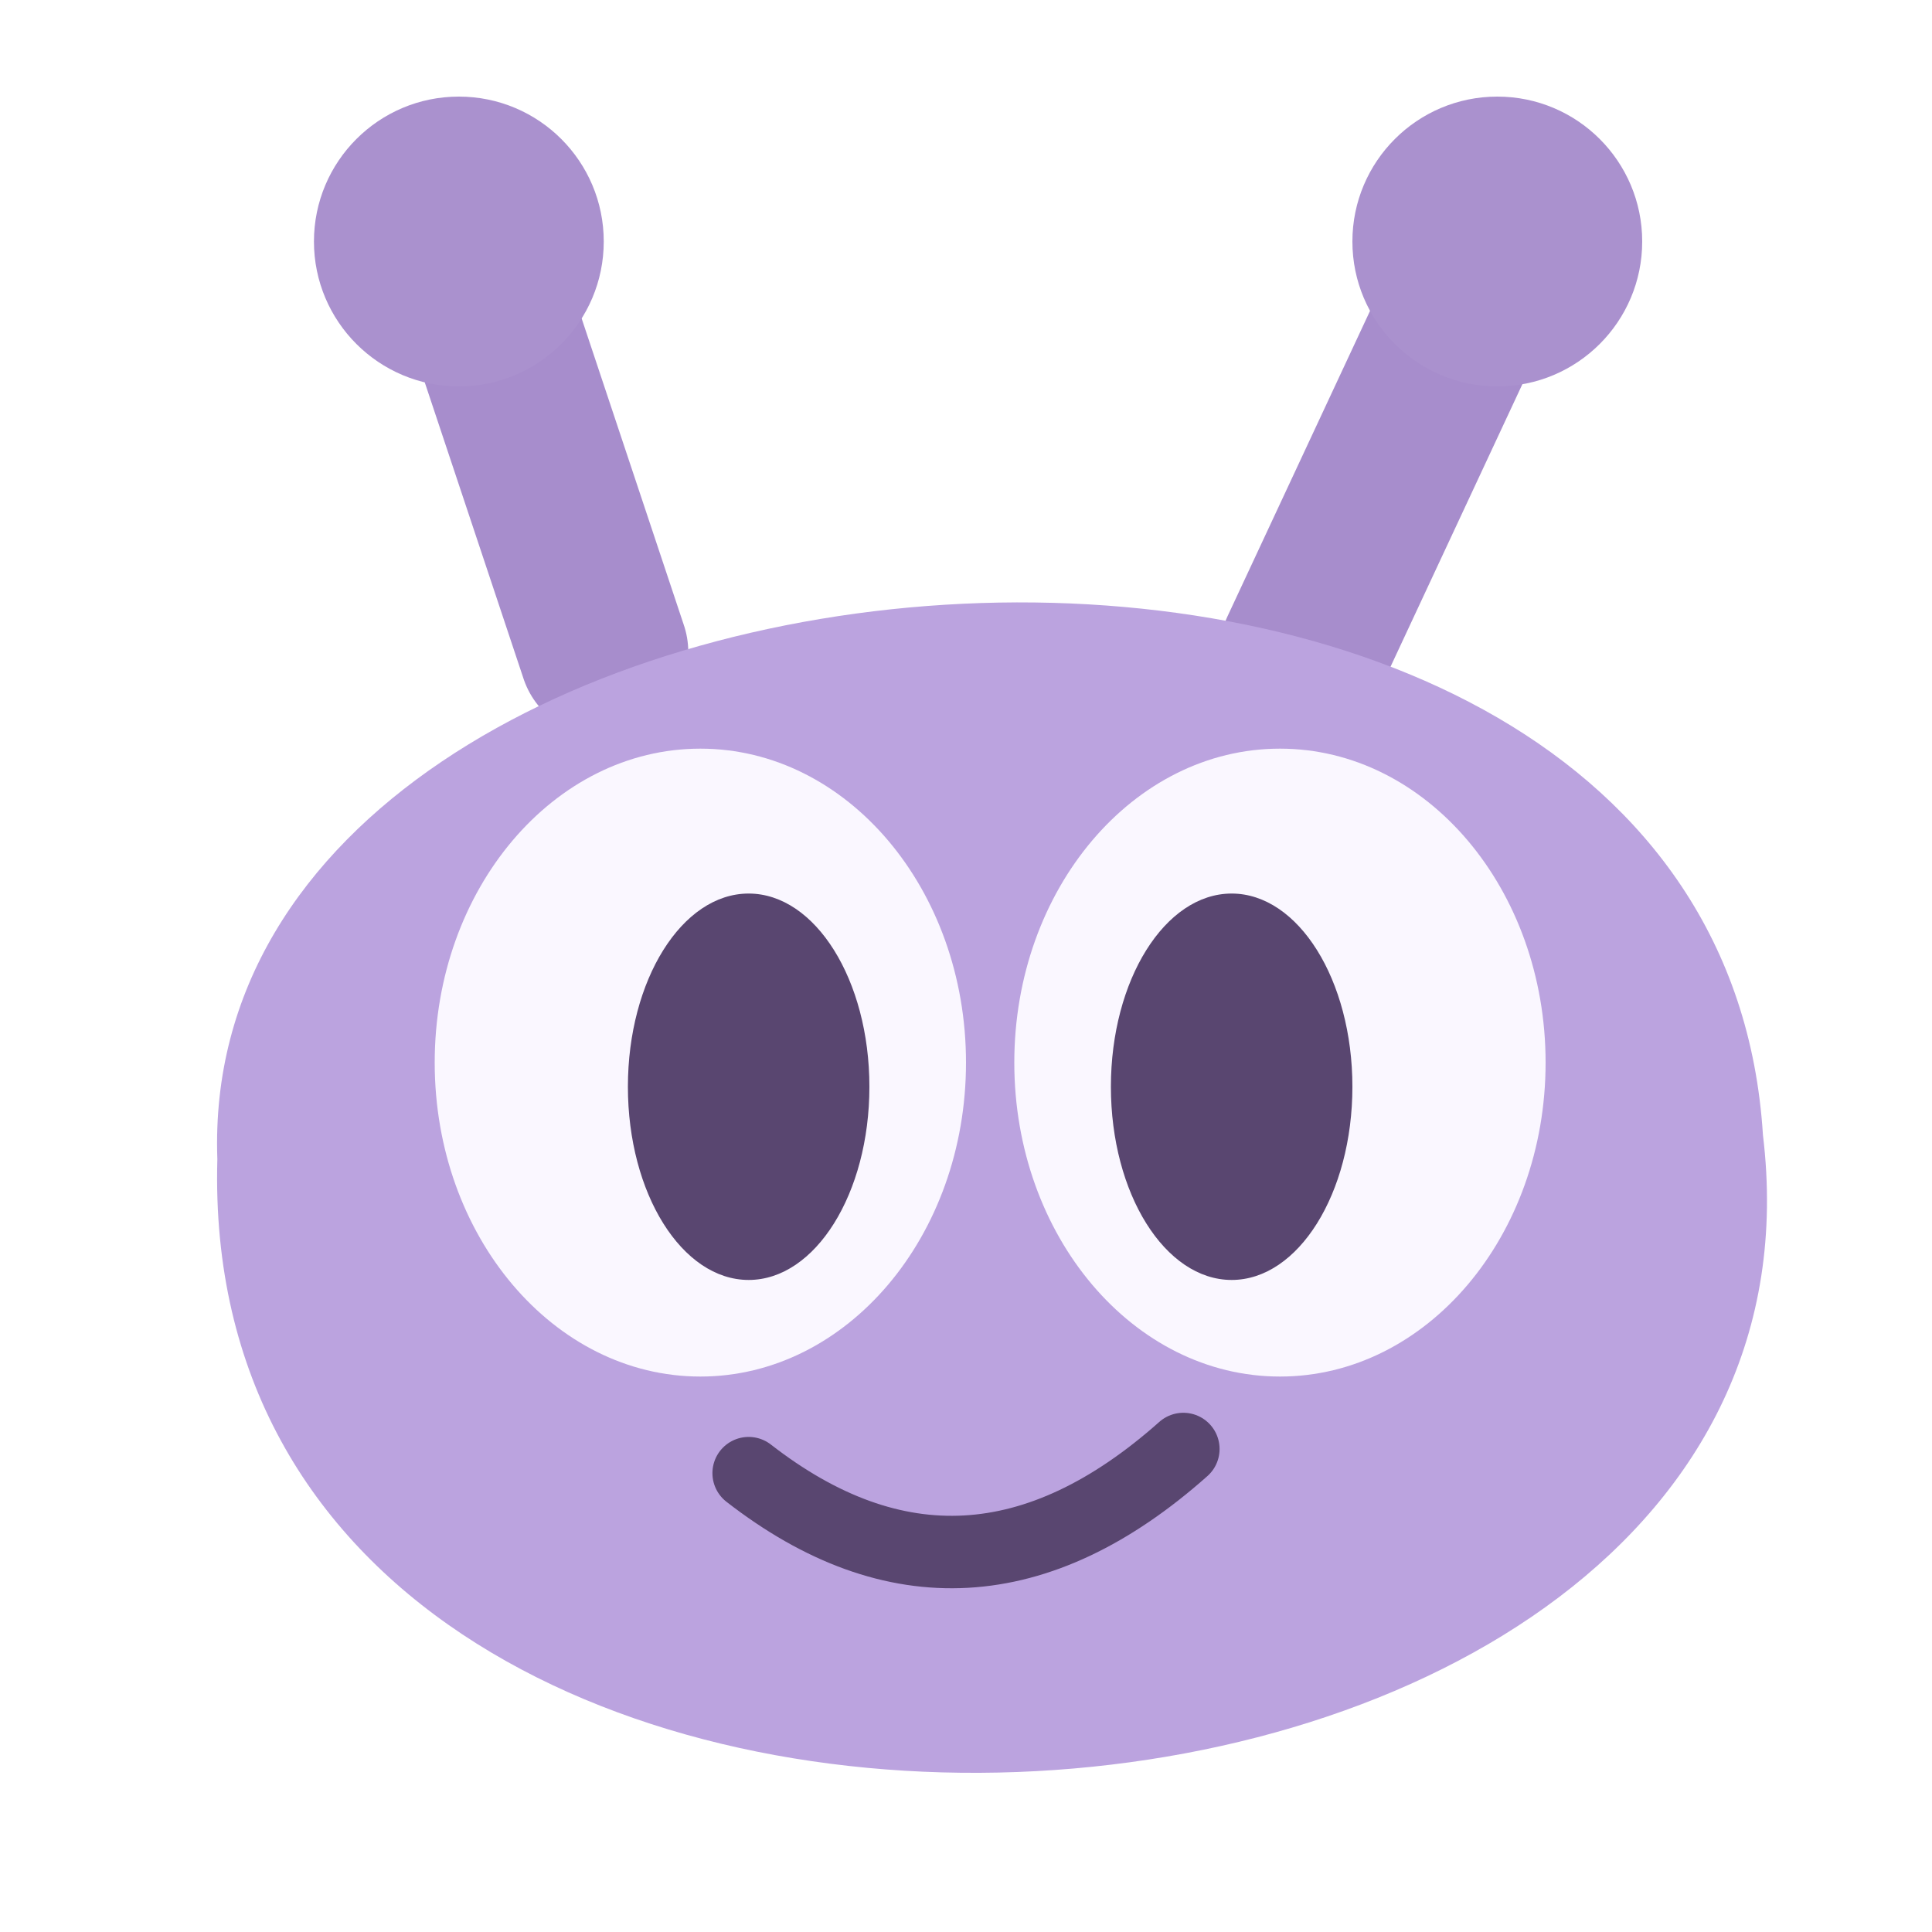
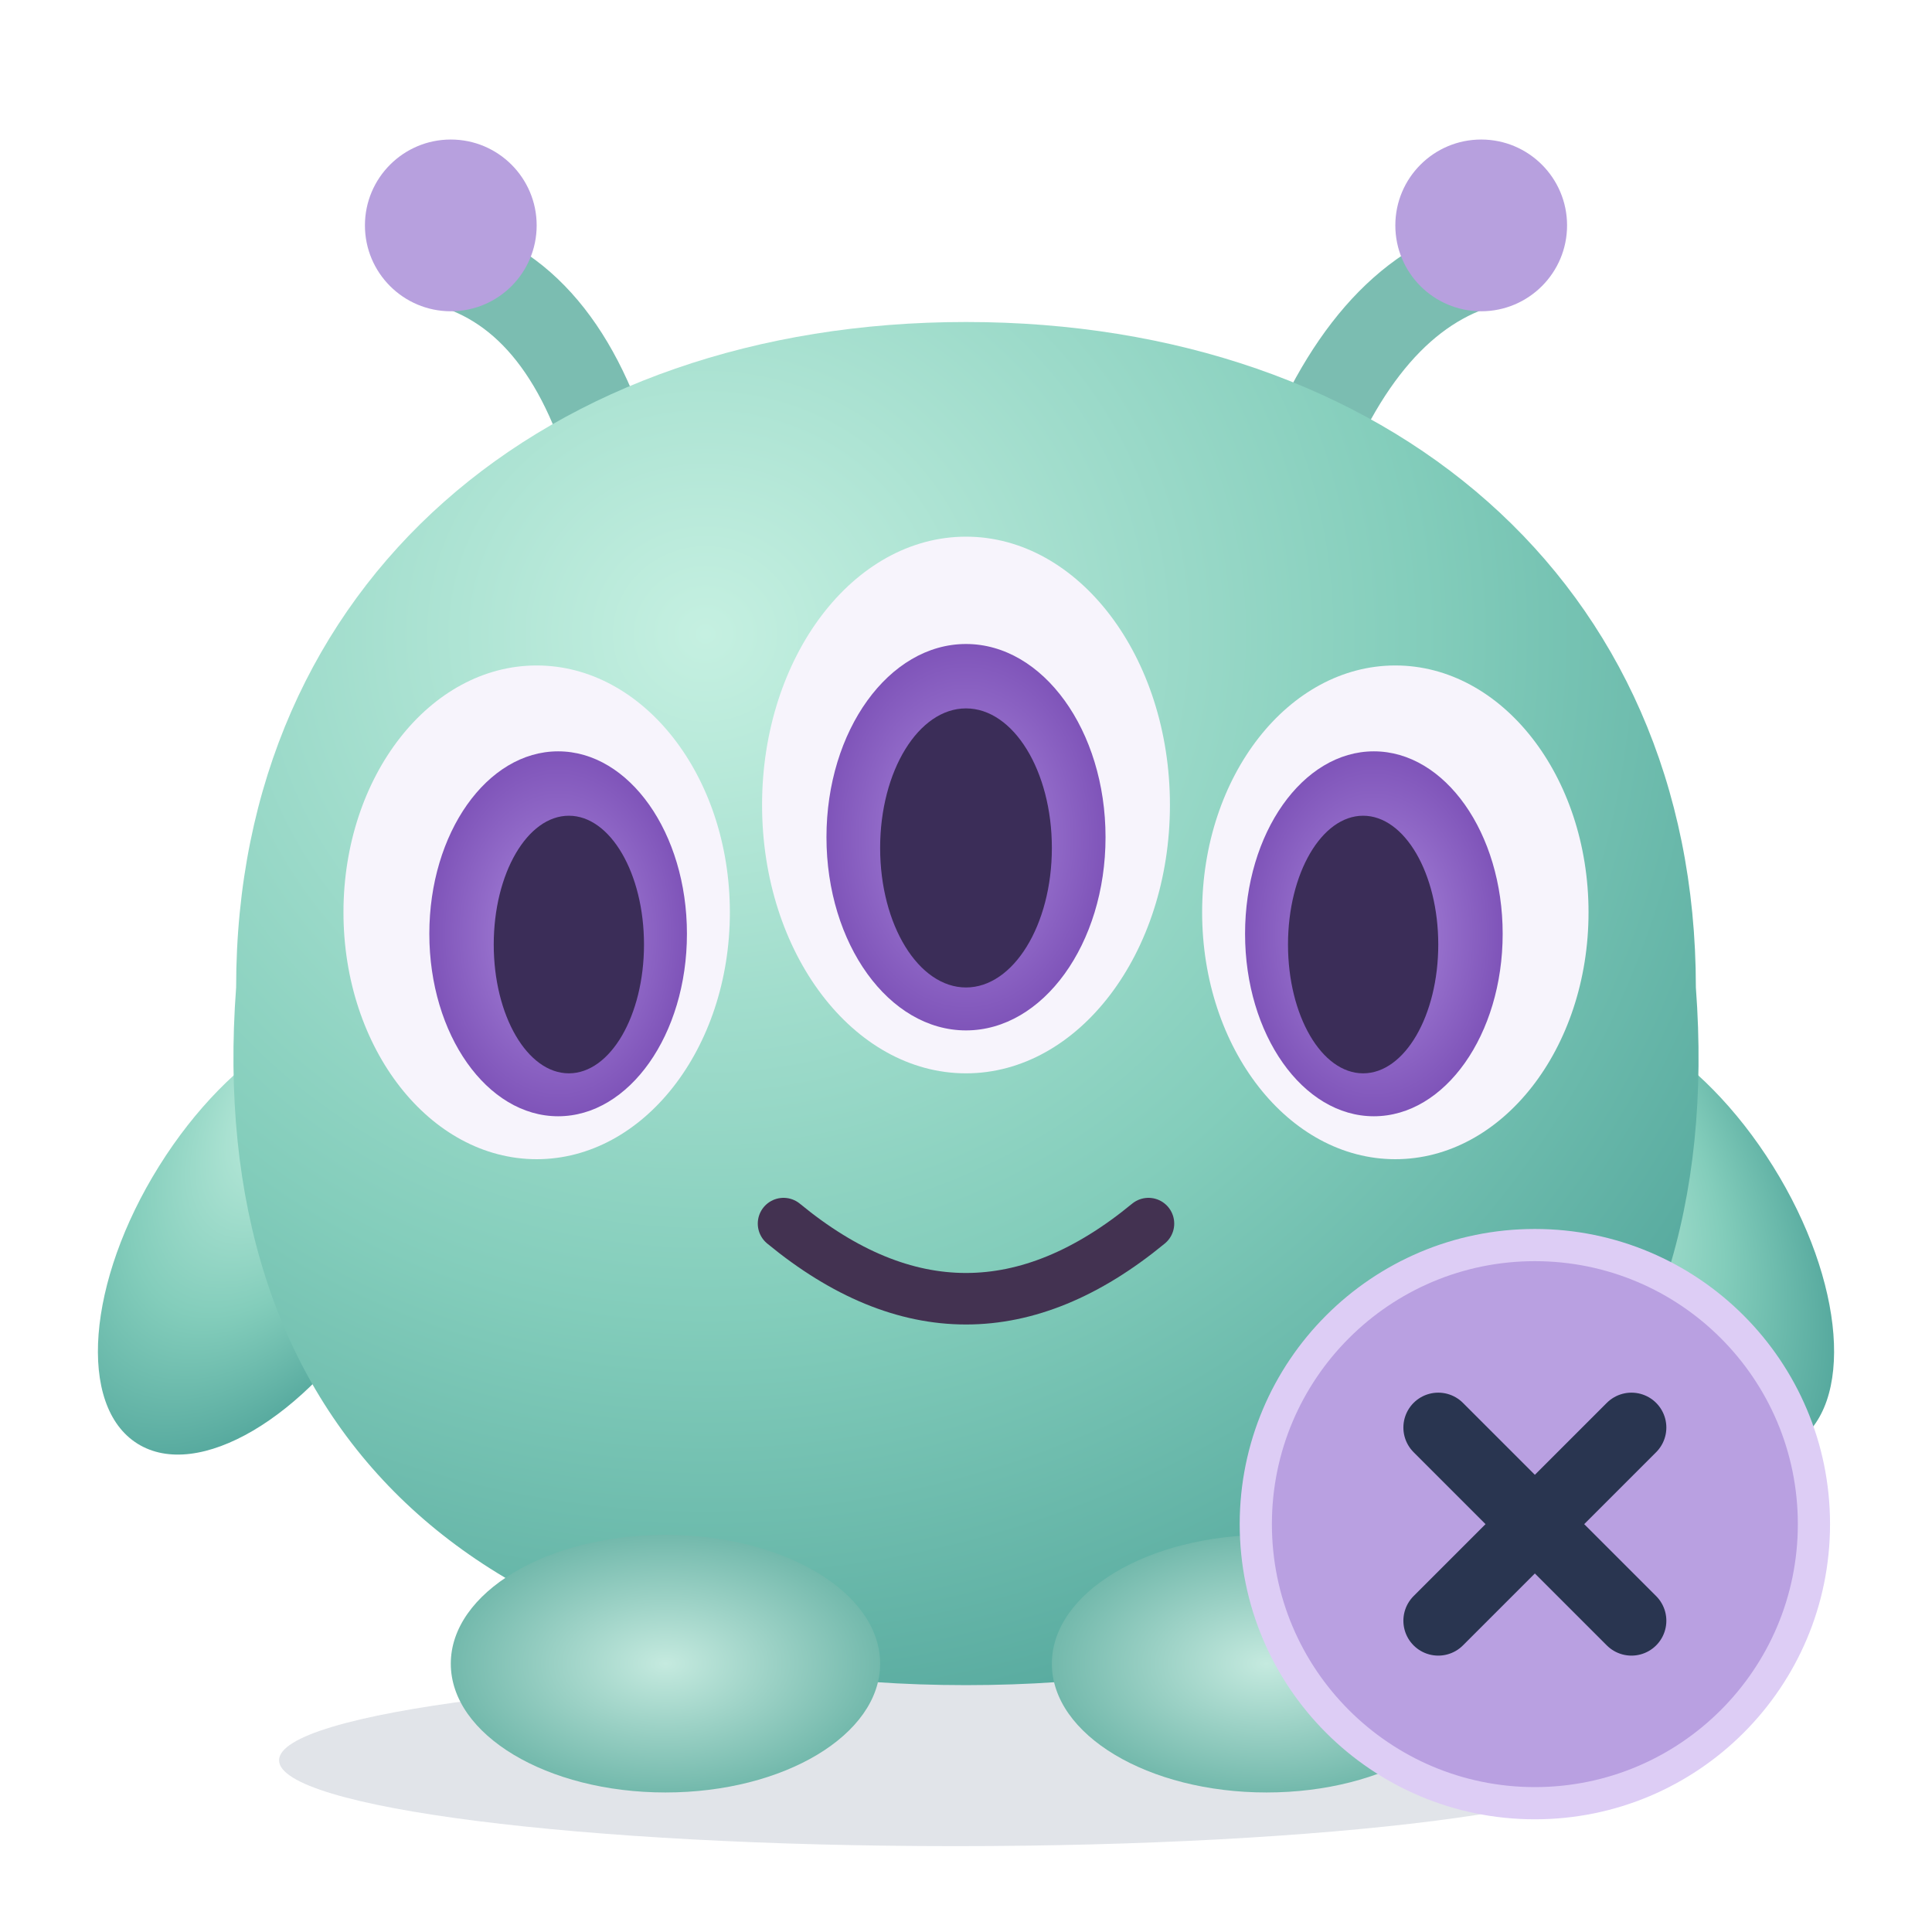
- <svg xmlns="http://www.w3.org/2000/svg" viewBox="0 0 80 80">
-   <path d="M25 27 20 12M54 27l7-15" stroke="#a78dcc" stroke-width="7" stroke-linecap="round" />
-   <circle cx="19" cy="10" r="6" fill="#aa91ce" />
-   <circle cx="62" cy="10" r="6" fill="#aa91ce" />
-   <path d="M9 48C8 20 71 15 73 47 77 80 8 84 9 48" fill="#bba3df" />
-   <ellipse cx="29" cy="44" rx="11" ry="13" fill="#faf7ff" />
-   <ellipse cx="53" cy="44" rx="11" ry="13" fill="#faf7ff" />
-   <ellipse cx="31" cy="45" rx="5" ry="8" fill="#594670" />
-   <ellipse cx="51" cy="45" rx="5" ry="8" fill="#594670" />
-   <path d="M31 61q9 7 18-1" stroke="#594670" fill="none" stroke-width="3" stroke-linecap="round" />
+ <svg xmlns="http://www.w3.org/2000/svg" viewBox="0 0 180 180" role="img" aria-labelledby="title">
+   <defs>
+     <radialGradient id="mint-skin" cx="32%" cy="23%" r="83%">
+       <stop stop-color="#c5f0e1" />
+       <stop offset=".6" stop-color="#83cdbb" />
+       <stop offset="1" stop-color="#56a99e" />
+     </radialGradient>
+     <radialGradient id="purple-iris">
+       <stop stop-color="#ac8ade" />
+       <stop offset="1" stop-color="#7f54b9" />
+     </radialGradient>
+     <radialGradient id="mint-foot">
+       <stop stop-color="#c5eadf" />
+       <stop offset="1" stop-color="#73b9ac" />
+     </radialGradient>
+   </defs>
+   <ellipse cx="89" cy="164" rx="63" ry="8" fill="#33476b" opacity=".15" />
+   <path d="M58 47Q54 29 43 25M120 47Q126 29 137 25" fill="none" stroke="#7bbdb1" stroke-width="8" stroke-linecap="round" />
+   <circle cx="42" cy="21" r="8" fill="#b7a0de" />
+   <circle cx="138" cy="21" r="8" fill="#b7a0de" />
+   <ellipse cx="25" cy="115" rx="12" ry="23" transform="rotate(32 25 115)" fill="url(#mint-skin)" />
+   <ellipse cx="155" cy="115" rx="12" ry="23" transform="rotate(-32 155 115)" fill="url(#mint-skin)" />
+   <path d="M22 92C22 54 51 30 90 30S158 54 158 92C161 132 137 157 90 157S19 132 22 92Z" fill="url(#mint-skin)" />
+   <ellipse cx="62" cy="155" rx="20" ry="12" fill="url(#mint-foot)" />
+   <ellipse cx="118" cy="155" rx="20" ry="12" fill="url(#mint-foot)" />
+   <g fill="#f7f4fc">
+     <ellipse cx="50" cy="85" rx="18" ry="23" />
+     <ellipse cx="90" cy="75" rx="19" ry="25" />
+     <ellipse cx="130" cy="85" rx="18" ry="23" />
+   </g>
+   <g fill="url(#purple-iris)">
+     <ellipse cx="52" cy="87" rx="12" ry="17" />
+     <ellipse cx="90" cy="78" rx="13" ry="18" />
+     <ellipse cx="128" cy="87" rx="12" ry="17" />
+   </g>
+   <g fill="#3b2d58">
+     <ellipse cx="53" cy="88" rx="7" ry="12" />
+     <ellipse cx="90" cy="79" rx="8" ry="13" />
+     <ellipse cx="127" cy="88" rx="7" ry="12" />
+   </g>
+   <path d="M73 114Q90 128 107 114" fill="none" stroke="#433251" stroke-width="4.8" stroke-linecap="round" />
+   <circle cx="143" cy="142" r="26" fill="#b9a0e1" stroke="#ddcdf5" stroke-width="3" />
+   <path d="m134 133 18 18m0-18-18 18" stroke="#293550" stroke-width="6.5" stroke-linecap="round" />
</svg>
